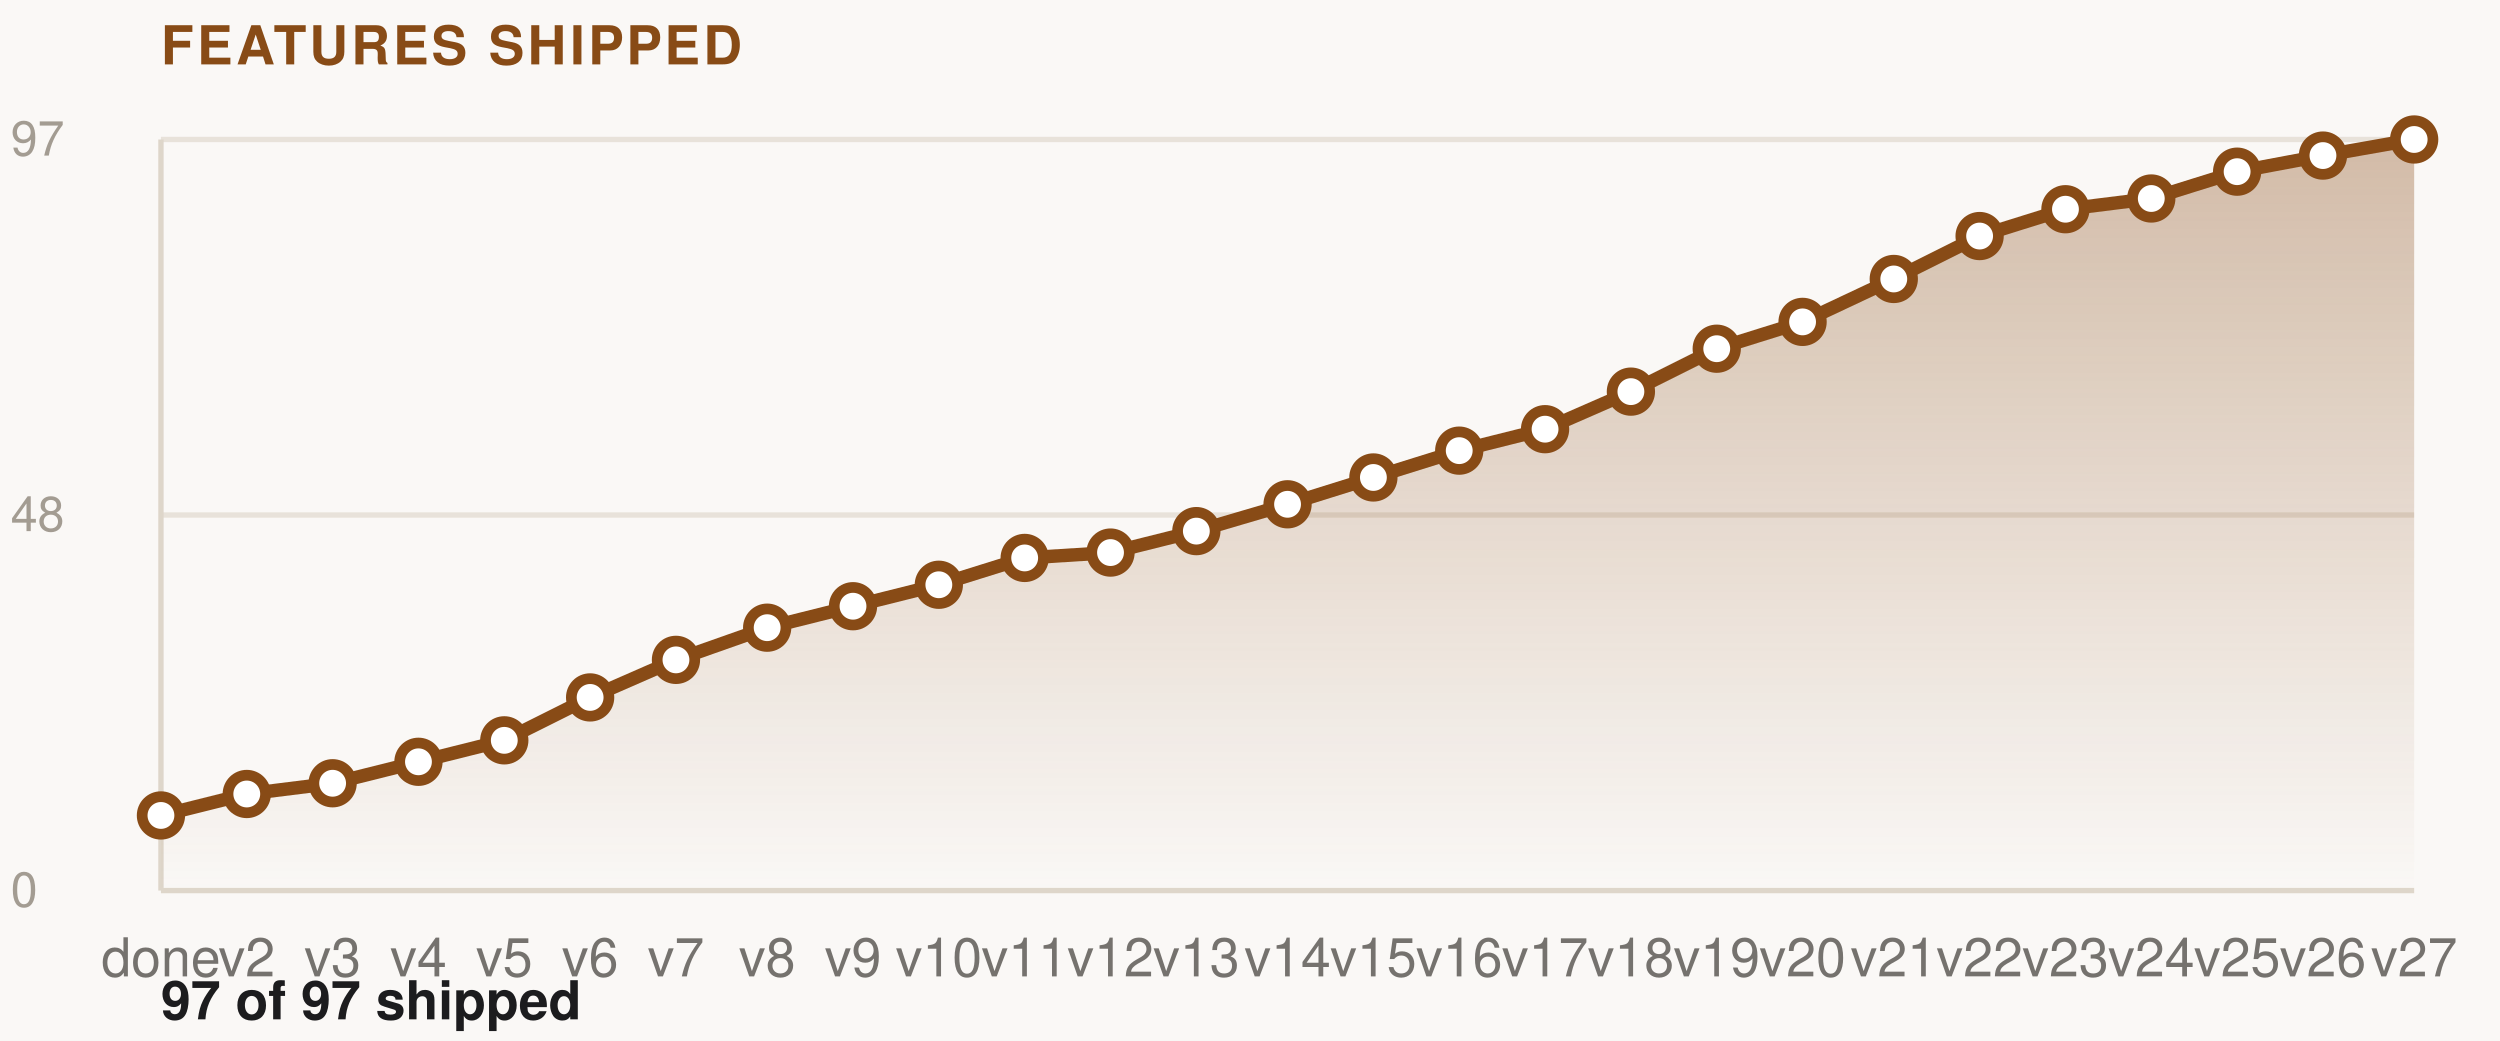
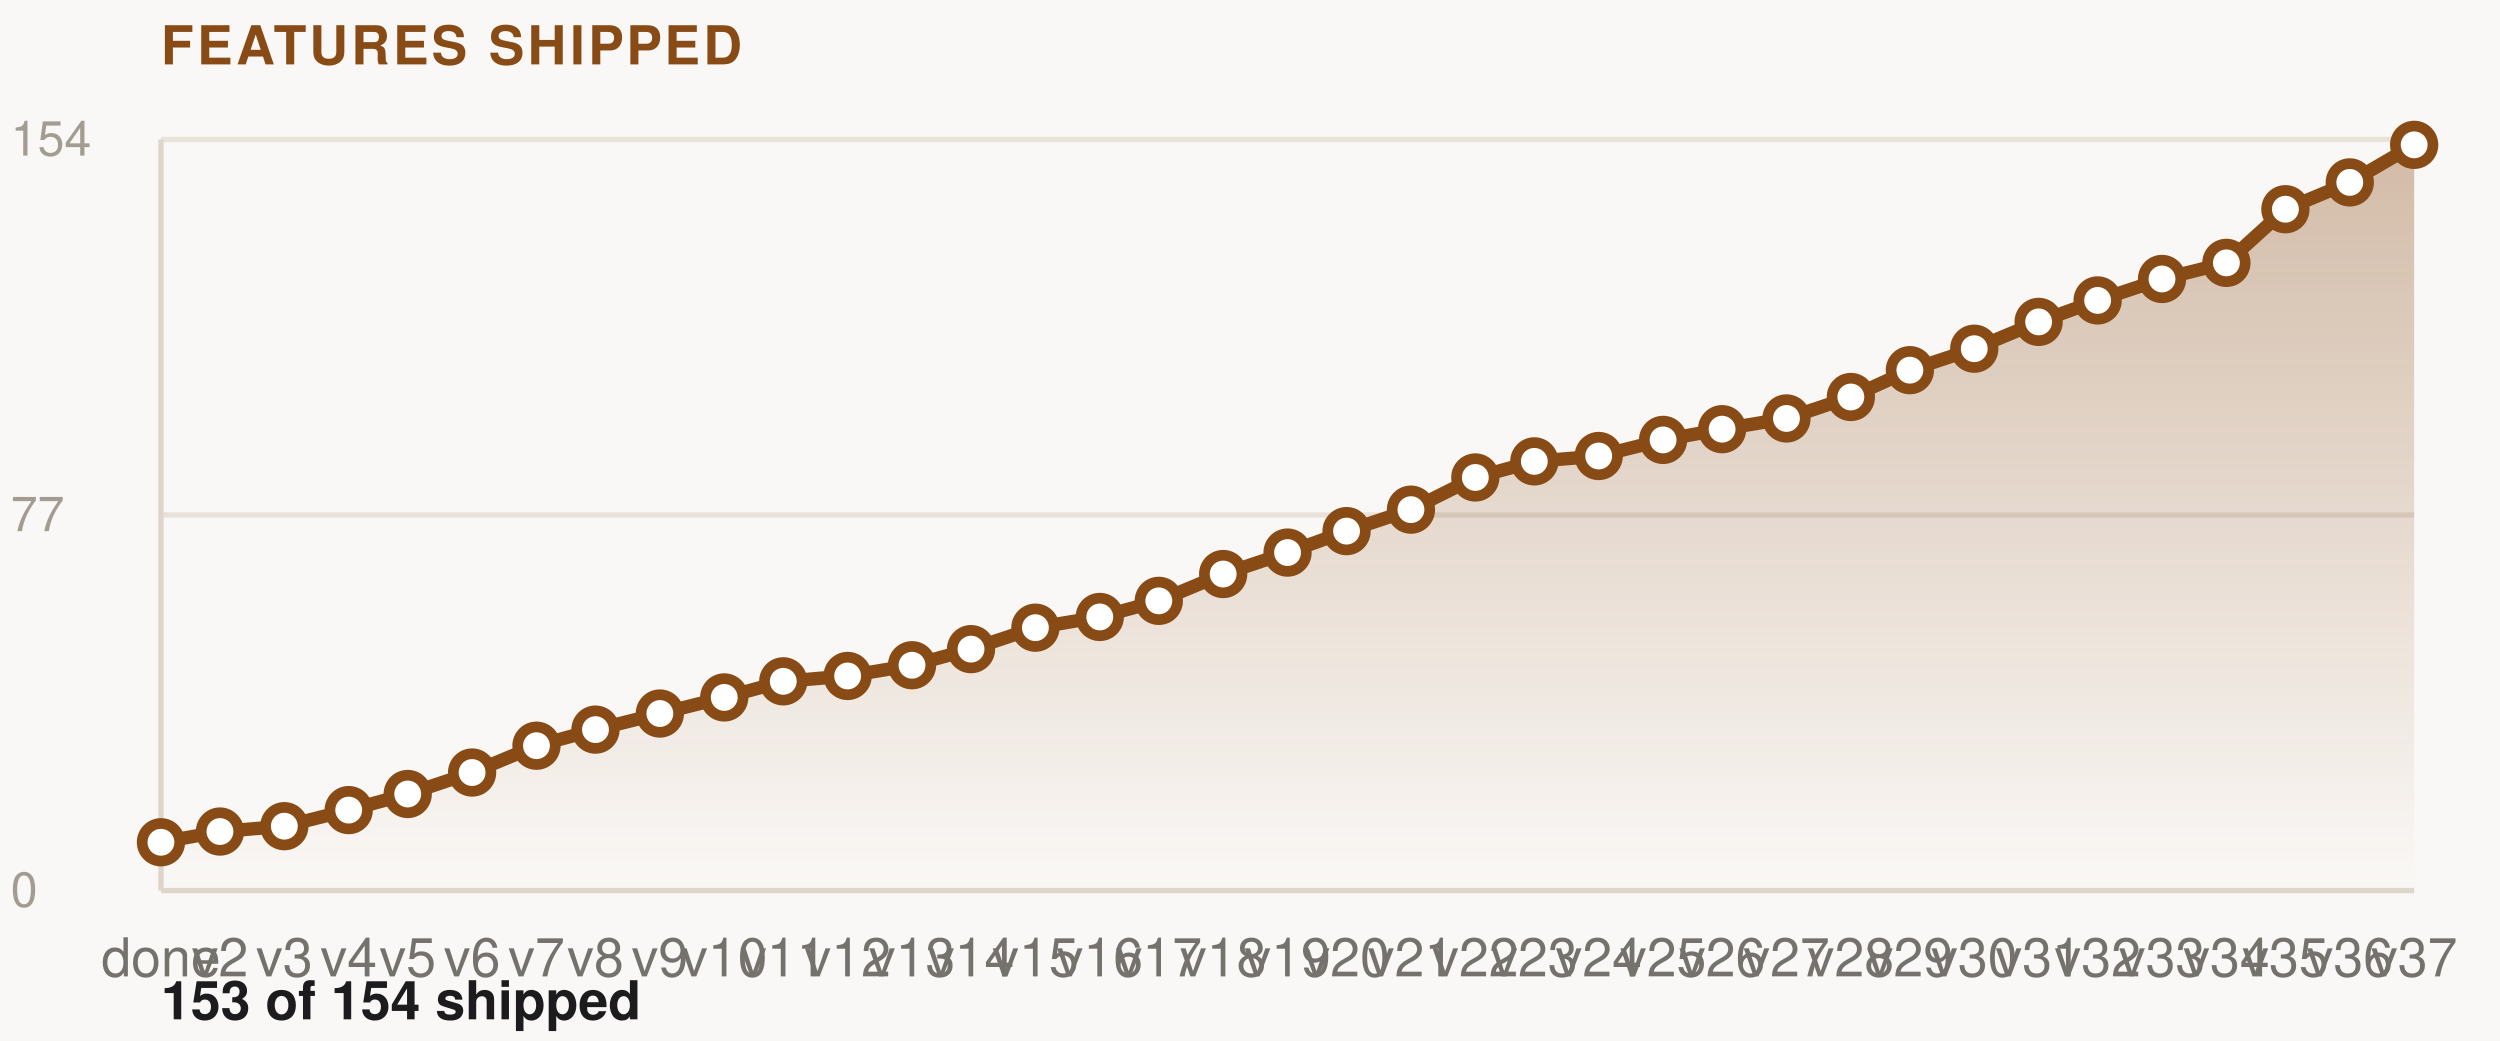
<svg xmlns="http://www.w3.org/2000/svg" width="466" height="194" viewBox="0 0 466 194">
  <defs>
    <linearGradient id="area" x1="0" y1="0" x2="0" y2="1">
      <stop offset="0%" stop-color="#884b16" stop-opacity="0.35" />
      <stop offset="100%" stop-color="#884b16" stop-opacity="0" />
    </linearGradient>
  </defs>
  <rect width="100%" height="100%" fill="#faf8f6" />
  <text x="30" y="12" font-family="-apple-system,Helvetica,Arial,sans-serif" font-size="10" font-weight="600" letter-spacing="0.06em" fill="#884b16">FEATURES SHIPPED</text>
  <line x1="30" y1="26" x2="450" y2="26" stroke="#e8e2da" />
-   <text x="2" y="29" font-family="-apple-system,Helvetica,Arial,sans-serif" font-size="9" fill="#a39c92">97</text>
+   <text x="2" y="29" font-family="-apple-system,Helvetica,Arial,sans-serif" font-size="9" fill="#a39c92">154</text>
  <line x1="30" y1="96" x2="450" y2="96" stroke="#e8e2da" />
-   <text x="2" y="99" font-family="-apple-system,Helvetica,Arial,sans-serif" font-size="9" fill="#a39c92">48</text>
+   <text x="2" y="99" font-family="-apple-system,Helvetica,Arial,sans-serif" font-size="9" fill="#a39c92">77</text>
  <line x1="30" y1="26" x2="30" y2="166" stroke="#ded6ca" />
  <line x1="30" y1="166" x2="450" y2="166" stroke="#ded6ca" />
  <text x="2" y="169" font-family="-apple-system,Helvetica,Arial,sans-serif" font-size="9" fill="#a39c92">0</text>
-   <polygon points="30,166 30,152 46,148 62,146 78,142 94,138 110,130 126,123 143,117 159,113 175,109 191,104 207,103 223,99 240,94 256,89 272,84 288,80 304,73 320,65 336,60 353,52 369,44 385,39 401,37 417,32 433,29 450,26 450,166" fill="url(#area)" />
-   <polyline points="30,152 46,148 62,146 78,142 94,138 110,130 126,123 143,117 159,113 175,109 191,104 207,103 223,99 240,94 256,89 272,84 288,80 304,73 320,65 336,60 353,52 369,44 385,39 401,37 417,32 433,29 450,26 " fill="none" stroke="#884b16" stroke-width="2.5" stroke-linejoin="round" stroke-linecap="round" />
-   <circle cx="30" cy="152" r="3.5" fill="#fff" stroke="#884b16" stroke-width="2" />
-   <circle cx="46" cy="148" r="3.5" fill="#fff" stroke="#884b16" stroke-width="2" />
-   <circle cx="62" cy="146" r="3.5" fill="#fff" stroke="#884b16" stroke-width="2" />
-   <circle cx="78" cy="142" r="3.5" fill="#fff" stroke="#884b16" stroke-width="2" />
-   <circle cx="94" cy="138" r="3.5" fill="#fff" stroke="#884b16" stroke-width="2" />
-   <circle cx="110" cy="130" r="3.5" fill="#fff" stroke="#884b16" stroke-width="2" />
-   <circle cx="126" cy="123" r="3.5" fill="#fff" stroke="#884b16" stroke-width="2" />
-   <circle cx="143" cy="117" r="3.5" fill="#fff" stroke="#884b16" stroke-width="2" />
-   <circle cx="159" cy="113" r="3.5" fill="#fff" stroke="#884b16" stroke-width="2" />
-   <circle cx="175" cy="109" r="3.5" fill="#fff" stroke="#884b16" stroke-width="2" />
-   <circle cx="191" cy="104" r="3.5" fill="#fff" stroke="#884b16" stroke-width="2" />
-   <circle cx="207" cy="103" r="3.5" fill="#fff" stroke="#884b16" stroke-width="2" />
-   <circle cx="223" cy="99" r="3.5" fill="#fff" stroke="#884b16" stroke-width="2" />
-   <circle cx="240" cy="94" r="3.5" fill="#fff" stroke="#884b16" stroke-width="2" />
-   <circle cx="256" cy="89" r="3.5" fill="#fff" stroke="#884b16" stroke-width="2" />
-   <circle cx="272" cy="84" r="3.5" fill="#fff" stroke="#884b16" stroke-width="2" />
-   <circle cx="288" cy="80" r="3.5" fill="#fff" stroke="#884b16" stroke-width="2" />
-   <circle cx="304" cy="73" r="3.5" fill="#fff" stroke="#884b16" stroke-width="2" />
-   <circle cx="320" cy="65" r="3.5" fill="#fff" stroke="#884b16" stroke-width="2" />
-   <circle cx="336" cy="60" r="3.5" fill="#fff" stroke="#884b16" stroke-width="2" />
-   <circle cx="353" cy="52" r="3.5" fill="#fff" stroke="#884b16" stroke-width="2" />
-   <circle cx="369" cy="44" r="3.5" fill="#fff" stroke="#884b16" stroke-width="2" />
-   <circle cx="385" cy="39" r="3.5" fill="#fff" stroke="#884b16" stroke-width="2" />
-   <circle cx="401" cy="37" r="3.5" fill="#fff" stroke="#884b16" stroke-width="2" />
-   <circle cx="417" cy="32" r="3.5" fill="#fff" stroke="#884b16" stroke-width="2" />
-   <circle cx="433" cy="29" r="3.5" fill="#fff" stroke="#884b16" stroke-width="2" />
-   <circle cx="450" cy="26" r="3.5" fill="#fff" stroke="#884b16" stroke-width="2" />
+   <polygon points="30,166 30,157 41,155 53,154 65,151 76,148 88,144 100,139 111,136 123,133 135,130 146,127 158,126 170,124 181,121 193,117 205,115 216,112 228,107 240,103 251,99 263,95 275,89 286,86 298,85 310,82 321,80 333,78 345,74 356,69 368,65 380,60 391,56 403,52 415,49 426,39 438,34 450,27 450,166" fill="url(#area)" />
+   <polyline points="30,157 41,155 53,154 65,151 76,148 88,144 100,139 111,136 123,133 135,130 146,127 158,126 170,124 181,121 193,117 205,115 216,112 228,107 240,103 251,99 263,95 275,89 286,86 298,85 310,82 321,80 333,78 345,74 356,69 368,65 380,60 391,56 403,52 415,49 426,39 438,34 450,27 " fill="none" stroke="#884b16" stroke-width="2.5" stroke-linejoin="round" stroke-linecap="round" />
+   <circle cx="30" cy="157" r="3.5" fill="#fff" stroke="#884b16" stroke-width="2" />
+   <circle cx="41" cy="155" r="3.5" fill="#fff" stroke="#884b16" stroke-width="2" />
+   <circle cx="53" cy="154" r="3.5" fill="#fff" stroke="#884b16" stroke-width="2" />
+   <circle cx="65" cy="151" r="3.5" fill="#fff" stroke="#884b16" stroke-width="2" />
+   <circle cx="76" cy="148" r="3.5" fill="#fff" stroke="#884b16" stroke-width="2" />
+   <circle cx="88" cy="144" r="3.5" fill="#fff" stroke="#884b16" stroke-width="2" />
+   <circle cx="100" cy="139" r="3.5" fill="#fff" stroke="#884b16" stroke-width="2" />
+   <circle cx="111" cy="136" r="3.5" fill="#fff" stroke="#884b16" stroke-width="2" />
+   <circle cx="123" cy="133" r="3.5" fill="#fff" stroke="#884b16" stroke-width="2" />
+   <circle cx="135" cy="130" r="3.5" fill="#fff" stroke="#884b16" stroke-width="2" />
+   <circle cx="146" cy="127" r="3.5" fill="#fff" stroke="#884b16" stroke-width="2" />
+   <circle cx="158" cy="126" r="3.5" fill="#fff" stroke="#884b16" stroke-width="2" />
+   <circle cx="170" cy="124" r="3.5" fill="#fff" stroke="#884b16" stroke-width="2" />
+   <circle cx="181" cy="121" r="3.5" fill="#fff" stroke="#884b16" stroke-width="2" />
+   <circle cx="193" cy="117" r="3.5" fill="#fff" stroke="#884b16" stroke-width="2" />
+   <circle cx="205" cy="115" r="3.5" fill="#fff" stroke="#884b16" stroke-width="2" />
+   <circle cx="216" cy="112" r="3.5" fill="#fff" stroke="#884b16" stroke-width="2" />
+   <circle cx="228" cy="107" r="3.5" fill="#fff" stroke="#884b16" stroke-width="2" />
+   <circle cx="240" cy="103" r="3.5" fill="#fff" stroke="#884b16" stroke-width="2" />
+   <circle cx="251" cy="99" r="3.5" fill="#fff" stroke="#884b16" stroke-width="2" />
+   <circle cx="263" cy="95" r="3.5" fill="#fff" stroke="#884b16" stroke-width="2" />
+   <circle cx="275" cy="89" r="3.5" fill="#fff" stroke="#884b16" stroke-width="2" />
+   <circle cx="286" cy="86" r="3.5" fill="#fff" stroke="#884b16" stroke-width="2" />
+   <circle cx="298" cy="85" r="3.5" fill="#fff" stroke="#884b16" stroke-width="2" />
+   <circle cx="310" cy="82" r="3.5" fill="#fff" stroke="#884b16" stroke-width="2" />
+   <circle cx="321" cy="80" r="3.5" fill="#fff" stroke="#884b16" stroke-width="2" />
+   <circle cx="333" cy="78" r="3.5" fill="#fff" stroke="#884b16" stroke-width="2" />
+   <circle cx="345" cy="74" r="3.5" fill="#fff" stroke="#884b16" stroke-width="2" />
+   <circle cx="356" cy="69" r="3.5" fill="#fff" stroke="#884b16" stroke-width="2" />
+   <circle cx="368" cy="65" r="3.5" fill="#fff" stroke="#884b16" stroke-width="2" />
+   <circle cx="380" cy="60" r="3.5" fill="#fff" stroke="#884b16" stroke-width="2" />
+   <circle cx="391" cy="56" r="3.5" fill="#fff" stroke="#884b16" stroke-width="2" />
+   <circle cx="403" cy="52" r="3.5" fill="#fff" stroke="#884b16" stroke-width="2" />
+   <circle cx="415" cy="49" r="3.5" fill="#fff" stroke="#884b16" stroke-width="2" />
+   <circle cx="426" cy="39" r="3.5" fill="#fff" stroke="#884b16" stroke-width="2" />
+   <circle cx="438" cy="34" r="3.5" fill="#fff" stroke="#884b16" stroke-width="2" />
+   <circle cx="450" cy="27" r="3.5" fill="#fff" stroke="#884b16" stroke-width="2" />
  <text x="30" y="182" font-family="-apple-system,Helvetica,Arial,sans-serif" font-size="10" fill="#75726e" text-anchor="middle">done</text>
-   <text x="46" y="182" font-family="-apple-system,Helvetica,Arial,sans-serif" font-size="10" fill="#75726e" text-anchor="middle">v2</text>
-   <text x="62" y="182" font-family="-apple-system,Helvetica,Arial,sans-serif" font-size="10" fill="#75726e" text-anchor="middle">v3</text>
-   <text x="78" y="182" font-family="-apple-system,Helvetica,Arial,sans-serif" font-size="10" fill="#75726e" text-anchor="middle">v4</text>
-   <text x="94" y="182" font-family="-apple-system,Helvetica,Arial,sans-serif" font-size="10" fill="#75726e" text-anchor="middle">v5</text>
-   <text x="110" y="182" font-family="-apple-system,Helvetica,Arial,sans-serif" font-size="10" fill="#75726e" text-anchor="middle">v6</text>
-   <text x="126" y="182" font-family="-apple-system,Helvetica,Arial,sans-serif" font-size="10" fill="#75726e" text-anchor="middle">v7</text>
-   <text x="143" y="182" font-family="-apple-system,Helvetica,Arial,sans-serif" font-size="10" fill="#75726e" text-anchor="middle">v8</text>
-   <text x="159" y="182" font-family="-apple-system,Helvetica,Arial,sans-serif" font-size="10" fill="#75726e" text-anchor="middle">v9</text>
-   <text x="175" y="182" font-family="-apple-system,Helvetica,Arial,sans-serif" font-size="10" fill="#75726e" text-anchor="middle">v10</text>
-   <text x="191" y="182" font-family="-apple-system,Helvetica,Arial,sans-serif" font-size="10" fill="#75726e" text-anchor="middle">v11</text>
-   <text x="207" y="182" font-family="-apple-system,Helvetica,Arial,sans-serif" font-size="10" fill="#75726e" text-anchor="middle">v12</text>
-   <text x="223" y="182" font-family="-apple-system,Helvetica,Arial,sans-serif" font-size="10" fill="#75726e" text-anchor="middle">v13</text>
-   <text x="240" y="182" font-family="-apple-system,Helvetica,Arial,sans-serif" font-size="10" fill="#75726e" text-anchor="middle">v14</text>
-   <text x="256" y="182" font-family="-apple-system,Helvetica,Arial,sans-serif" font-size="10" fill="#75726e" text-anchor="middle">v15</text>
-   <text x="272" y="182" font-family="-apple-system,Helvetica,Arial,sans-serif" font-size="10" fill="#75726e" text-anchor="middle">v16</text>
-   <text x="288" y="182" font-family="-apple-system,Helvetica,Arial,sans-serif" font-size="10" fill="#75726e" text-anchor="middle">v17</text>
-   <text x="304" y="182" font-family="-apple-system,Helvetica,Arial,sans-serif" font-size="10" fill="#75726e" text-anchor="middle">v18</text>
-   <text x="320" y="182" font-family="-apple-system,Helvetica,Arial,sans-serif" font-size="10" fill="#75726e" text-anchor="middle">v19</text>
-   <text x="336" y="182" font-family="-apple-system,Helvetica,Arial,sans-serif" font-size="10" fill="#75726e" text-anchor="middle">v20</text>
-   <text x="353" y="182" font-family="-apple-system,Helvetica,Arial,sans-serif" font-size="10" fill="#75726e" text-anchor="middle">v21</text>
-   <text x="369" y="182" font-family="-apple-system,Helvetica,Arial,sans-serif" font-size="10" fill="#75726e" text-anchor="middle">v22</text>
-   <text x="385" y="182" font-family="-apple-system,Helvetica,Arial,sans-serif" font-size="10" fill="#75726e" text-anchor="middle">v23</text>
-   <text x="401" y="182" font-family="-apple-system,Helvetica,Arial,sans-serif" font-size="10" fill="#75726e" text-anchor="middle">v24</text>
-   <text x="417" y="182" font-family="-apple-system,Helvetica,Arial,sans-serif" font-size="10" fill="#75726e" text-anchor="middle">v25</text>
-   <text x="433" y="182" font-family="-apple-system,Helvetica,Arial,sans-serif" font-size="10" fill="#75726e" text-anchor="middle">v26</text>
-   <text x="450" y="182" font-family="-apple-system,Helvetica,Arial,sans-serif" font-size="10" fill="#75726e" text-anchor="middle">v27</text>
-   <text x="30" y="190" font-family="-apple-system,Helvetica,Arial,sans-serif" font-size="10" font-weight="600" fill="#1c1c1e">97 of 97 shipped</text>
+   <text x="41" y="182" font-family="-apple-system,Helvetica,Arial,sans-serif" font-size="10" fill="#75726e" text-anchor="middle">v2</text>
+   <text x="53" y="182" font-family="-apple-system,Helvetica,Arial,sans-serif" font-size="10" fill="#75726e" text-anchor="middle">v3</text>
+   <text x="65" y="182" font-family="-apple-system,Helvetica,Arial,sans-serif" font-size="10" fill="#75726e" text-anchor="middle">v4</text>
+   <text x="76" y="182" font-family="-apple-system,Helvetica,Arial,sans-serif" font-size="10" fill="#75726e" text-anchor="middle">v5</text>
+   <text x="88" y="182" font-family="-apple-system,Helvetica,Arial,sans-serif" font-size="10" fill="#75726e" text-anchor="middle">v6</text>
+   <text x="100" y="182" font-family="-apple-system,Helvetica,Arial,sans-serif" font-size="10" fill="#75726e" text-anchor="middle">v7</text>
+   <text x="111" y="182" font-family="-apple-system,Helvetica,Arial,sans-serif" font-size="10" fill="#75726e" text-anchor="middle">v8</text>
+   <text x="123" y="182" font-family="-apple-system,Helvetica,Arial,sans-serif" font-size="10" fill="#75726e" text-anchor="middle">v9</text>
+   <text x="135" y="182" font-family="-apple-system,Helvetica,Arial,sans-serif" font-size="10" fill="#75726e" text-anchor="middle">v10</text>
+   <text x="146" y="182" font-family="-apple-system,Helvetica,Arial,sans-serif" font-size="10" fill="#75726e" text-anchor="middle">v11</text>
+   <text x="158" y="182" font-family="-apple-system,Helvetica,Arial,sans-serif" font-size="10" fill="#75726e" text-anchor="middle">v12</text>
+   <text x="170" y="182" font-family="-apple-system,Helvetica,Arial,sans-serif" font-size="10" fill="#75726e" text-anchor="middle">v13</text>
+   <text x="181" y="182" font-family="-apple-system,Helvetica,Arial,sans-serif" font-size="10" fill="#75726e" text-anchor="middle">v14</text>
+   <text x="193" y="182" font-family="-apple-system,Helvetica,Arial,sans-serif" font-size="10" fill="#75726e" text-anchor="middle">v15</text>
+   <text x="205" y="182" font-family="-apple-system,Helvetica,Arial,sans-serif" font-size="10" fill="#75726e" text-anchor="middle">v16</text>
+   <text x="216" y="182" font-family="-apple-system,Helvetica,Arial,sans-serif" font-size="10" fill="#75726e" text-anchor="middle">v17</text>
+   <text x="228" y="182" font-family="-apple-system,Helvetica,Arial,sans-serif" font-size="10" fill="#75726e" text-anchor="middle">v18</text>
+   <text x="240" y="182" font-family="-apple-system,Helvetica,Arial,sans-serif" font-size="10" fill="#75726e" text-anchor="middle">v19</text>
+   <text x="251" y="182" font-family="-apple-system,Helvetica,Arial,sans-serif" font-size="10" fill="#75726e" text-anchor="middle">v20</text>
+   <text x="263" y="182" font-family="-apple-system,Helvetica,Arial,sans-serif" font-size="10" fill="#75726e" text-anchor="middle">v21</text>
+   <text x="275" y="182" font-family="-apple-system,Helvetica,Arial,sans-serif" font-size="10" fill="#75726e" text-anchor="middle">v22</text>
+   <text x="286" y="182" font-family="-apple-system,Helvetica,Arial,sans-serif" font-size="10" fill="#75726e" text-anchor="middle">v23</text>
+   <text x="298" y="182" font-family="-apple-system,Helvetica,Arial,sans-serif" font-size="10" fill="#75726e" text-anchor="middle">v24</text>
+   <text x="310" y="182" font-family="-apple-system,Helvetica,Arial,sans-serif" font-size="10" fill="#75726e" text-anchor="middle">v25</text>
+   <text x="321" y="182" font-family="-apple-system,Helvetica,Arial,sans-serif" font-size="10" fill="#75726e" text-anchor="middle">v26</text>
+   <text x="333" y="182" font-family="-apple-system,Helvetica,Arial,sans-serif" font-size="10" fill="#75726e" text-anchor="middle">v27</text>
+   <text x="345" y="182" font-family="-apple-system,Helvetica,Arial,sans-serif" font-size="10" fill="#75726e" text-anchor="middle">v28</text>
+   <text x="356" y="182" font-family="-apple-system,Helvetica,Arial,sans-serif" font-size="10" fill="#75726e" text-anchor="middle">v29</text>
+   <text x="368" y="182" font-family="-apple-system,Helvetica,Arial,sans-serif" font-size="10" fill="#75726e" text-anchor="middle">v30</text>
+   <text x="380" y="182" font-family="-apple-system,Helvetica,Arial,sans-serif" font-size="10" fill="#75726e" text-anchor="middle">v31</text>
+   <text x="391" y="182" font-family="-apple-system,Helvetica,Arial,sans-serif" font-size="10" fill="#75726e" text-anchor="middle">v32</text>
+   <text x="403" y="182" font-family="-apple-system,Helvetica,Arial,sans-serif" font-size="10" fill="#75726e" text-anchor="middle">v33</text>
+   <text x="415" y="182" font-family="-apple-system,Helvetica,Arial,sans-serif" font-size="10" fill="#75726e" text-anchor="middle">v34</text>
+   <text x="426" y="182" font-family="-apple-system,Helvetica,Arial,sans-serif" font-size="10" fill="#75726e" text-anchor="middle">v35</text>
+   <text x="438" y="182" font-family="-apple-system,Helvetica,Arial,sans-serif" font-size="10" fill="#75726e" text-anchor="middle">v36</text>
+   <text x="450" y="182" font-family="-apple-system,Helvetica,Arial,sans-serif" font-size="10" fill="#75726e" text-anchor="middle">v37</text>
+   <text x="30" y="190" font-family="-apple-system,Helvetica,Arial,sans-serif" font-size="10" font-weight="600" fill="#1c1c1e">153 of 154 shipped</text>
</svg>
